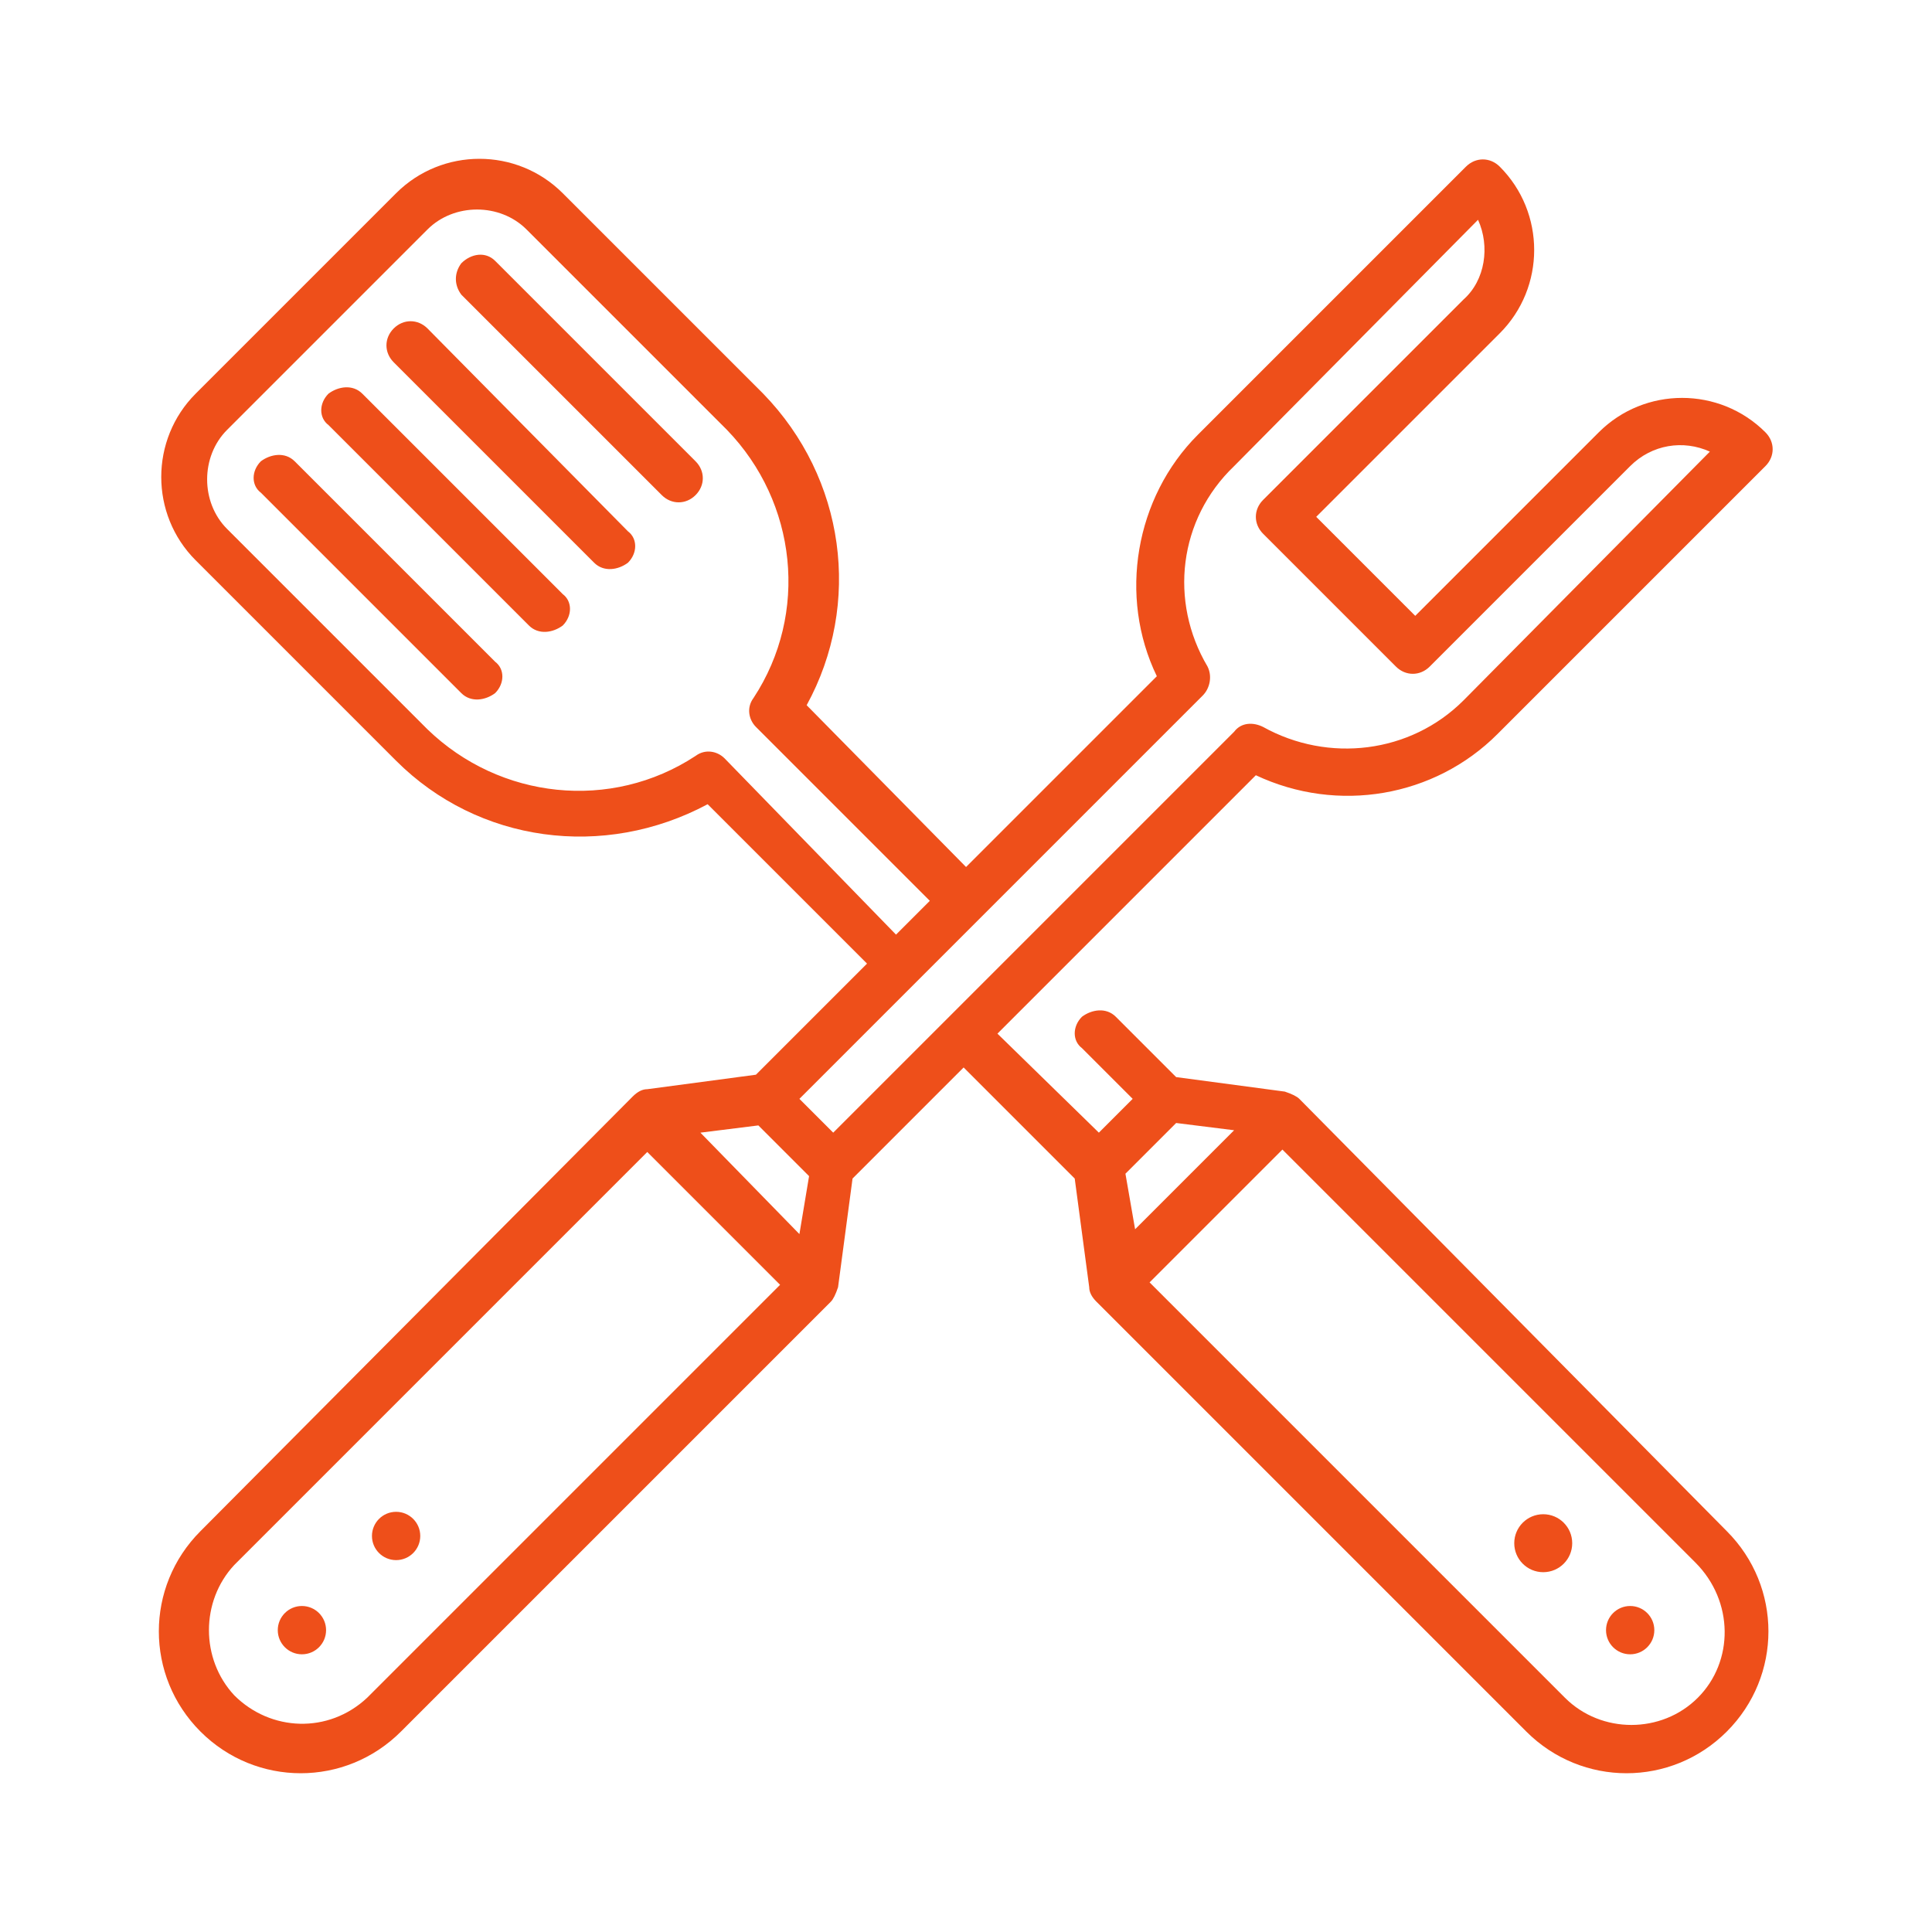
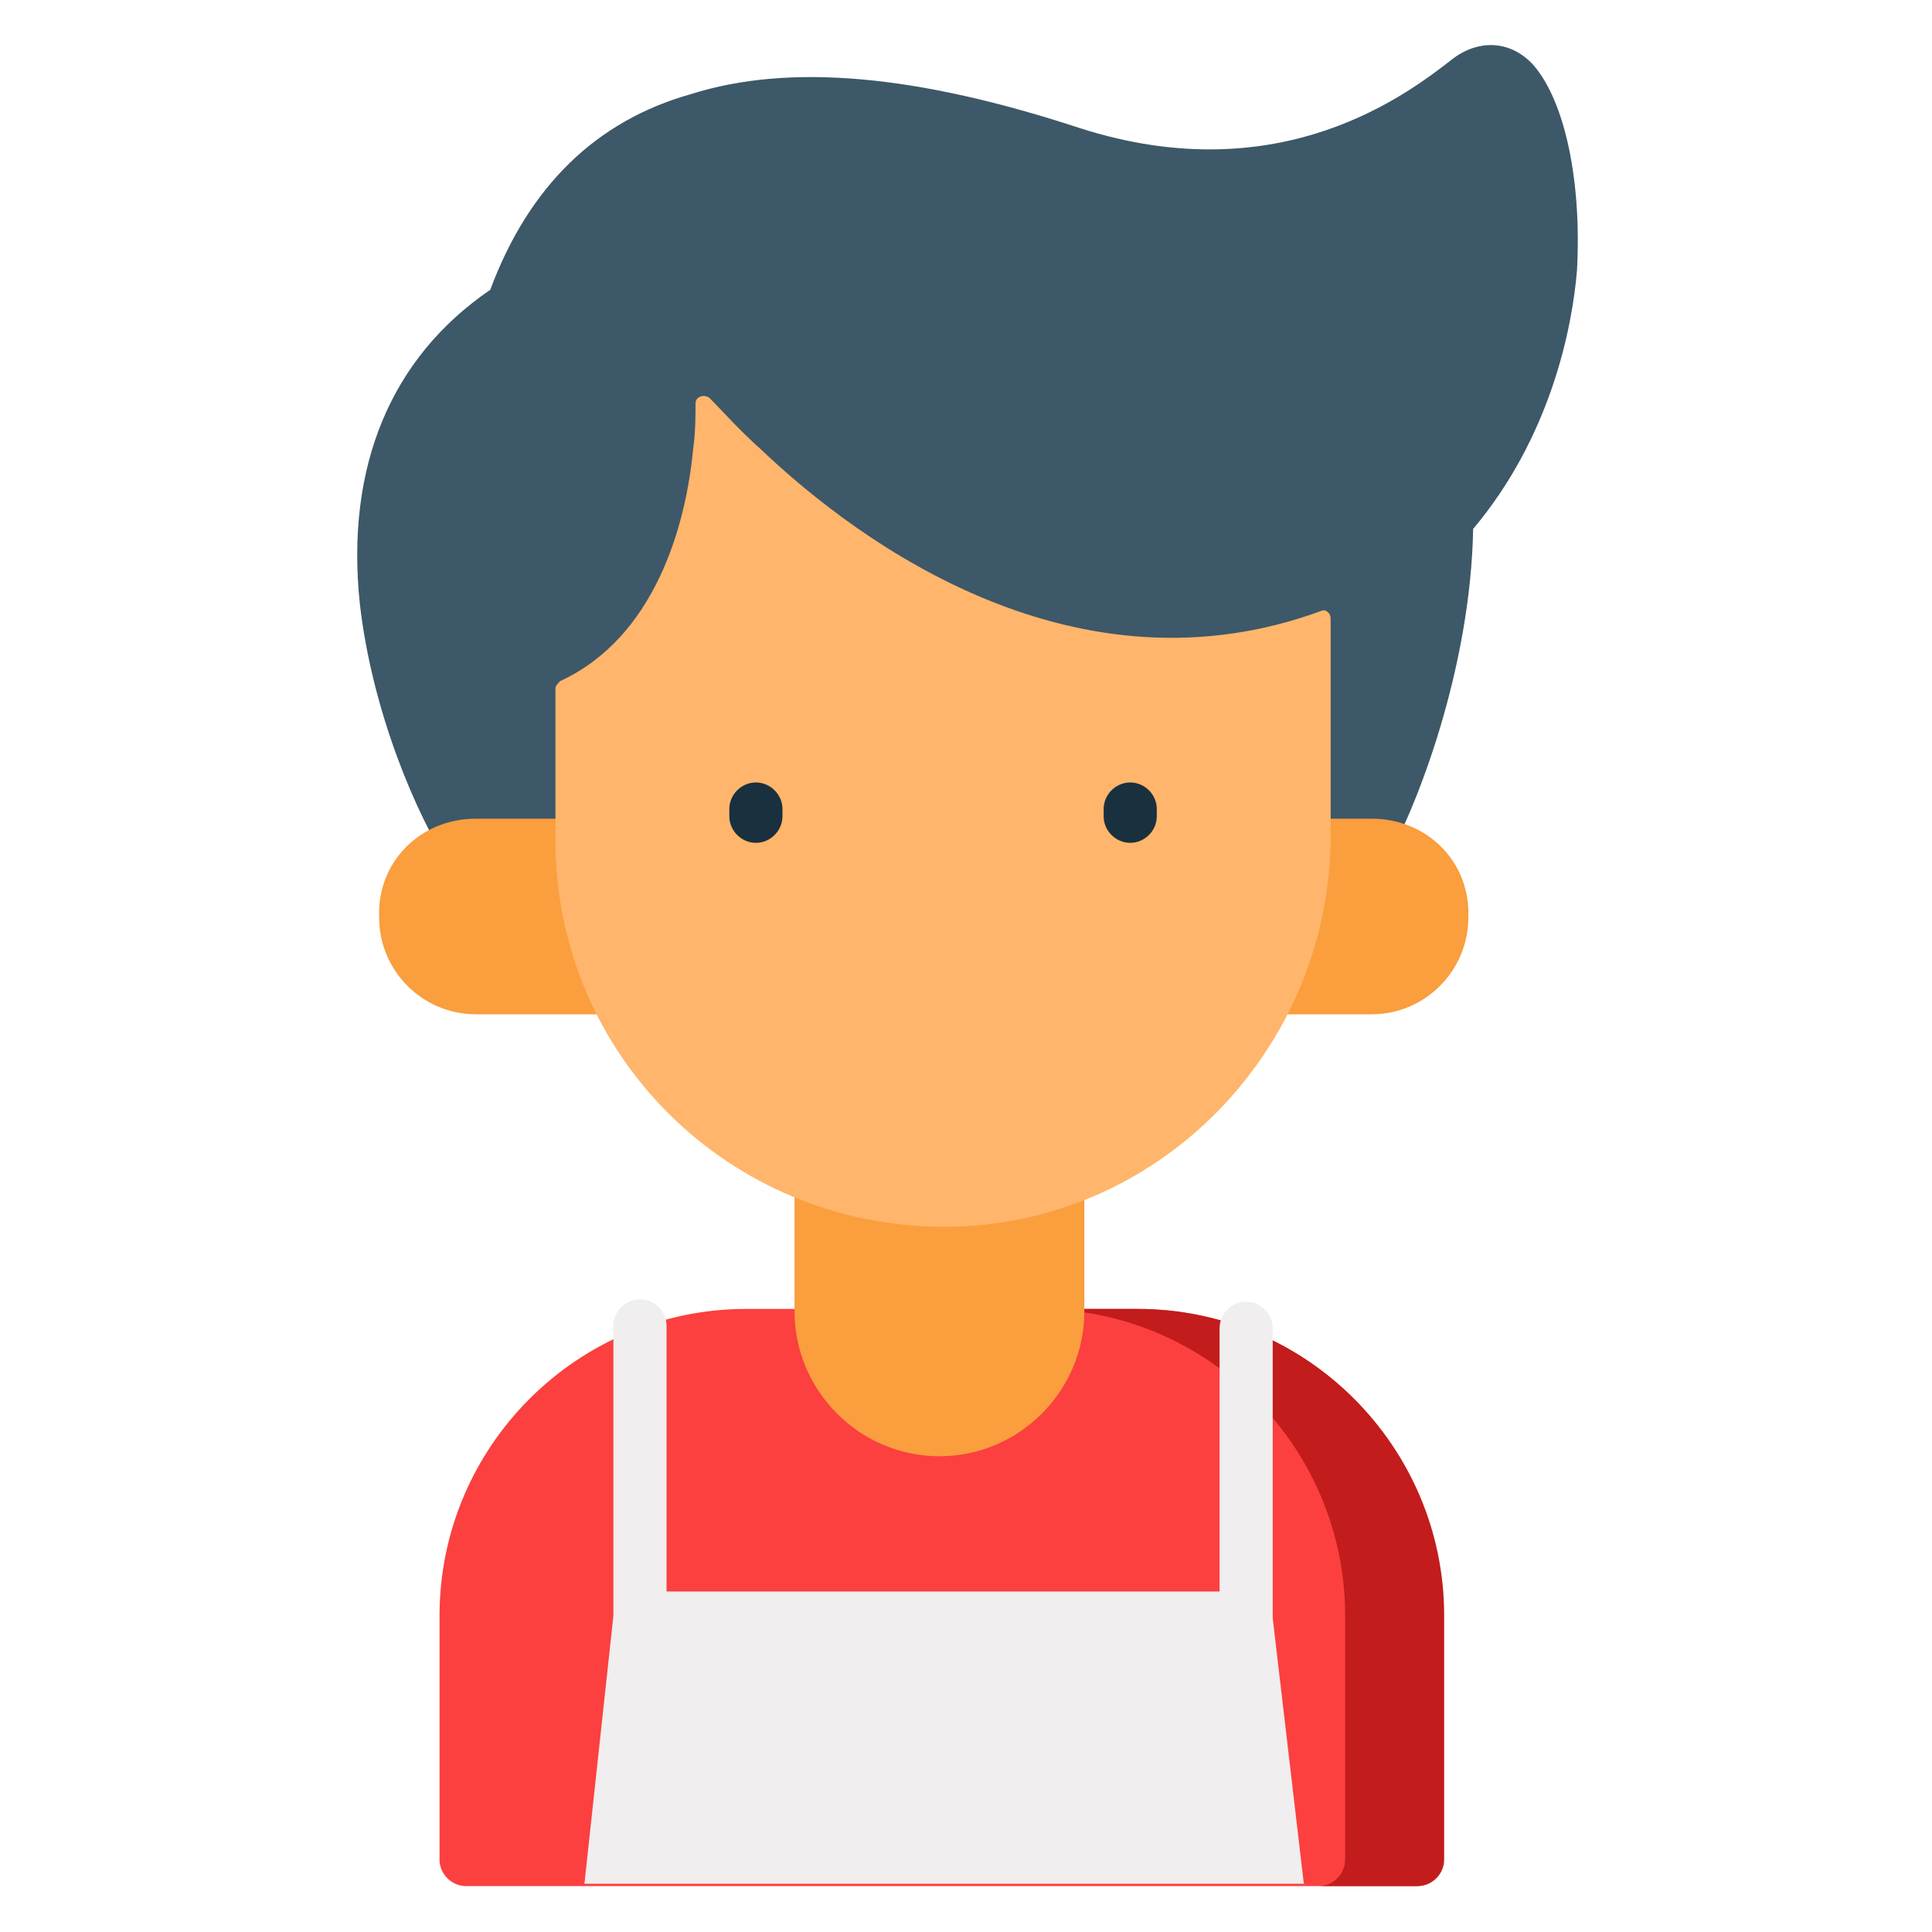
<svg xmlns="http://www.w3.org/2000/svg" version="1.1" id="Layer_1" x="0px" y="0px" viewBox="0 0 80 80" style="enable-background:new 0 0 80 80;" xml:space="preserve">
  <style type="text/css">
- 	.st0{fill:#EE4F1A;}
+ 	.st0{fill:#FB403F;}
+ 	.st1{fill:#C21C1C;}
+ 	.st2{fill:#F0EEEE;}
+ 	.st3{fill:#FA9E3E;}
+ 	.st4{fill:#3D5868;}
+ 	.st5{fill:#FFB56B;}
+ 	.st6{fill:#19303F;}
</style>
-   <g id="marito" transform="translate(0.002 0.001)">
-     <circle id="Ellipse_2" class="st0" cx="63.9" cy="63.9" r="1.2" />
-     <circle id="Ellipse_3" class="st0" cx="67.5" cy="67.5" r="1" />
-     <circle id="Ellipse_4" class="st0" cx="16.4" cy="63.6" r="1" />
-     <circle id="Ellipse_5" class="st0" cx="12.5" cy="67.5" r="1" />
-     <path id="Path_29" class="st0" d="M12.2,19.1c-0.4-0.4-1-0.3-1.4,0c-0.4,0.4-0.4,1,0,1.3l8.3,8.3c0.4,0.4,1,0.3,1.4,0   c0.4-0.4,0.4-1,0-1.3L12.2,19.1z" />
-     <path id="Path_30" class="st0" d="M15,16.3c-0.4-0.4-1-0.3-1.4,0c-0.4,0.4-0.4,1,0,1.3l8.3,8.3c0.4,0.4,1,0.3,1.4,0   c0.4-0.4,0.4-1,0-1.3L15,16.3z" />
-     <path id="Path_31" class="st0" d="M17.7,13.6c-0.4-0.4-1-0.4-1.4,0c-0.4,0.4-0.4,1,0,1.4c0,0,0,0,0,0l8.3,8.3c0.4,0.4,1,0.3,1.4,0   c0.4-0.4,0.4-1,0-1.3L17.7,13.6z" />
-     <path id="Path_32" class="st0" d="M20.5,10.8c-0.4-0.4-1-0.3-1.4,0.1c-0.3,0.4-0.3,0.9,0,1.3l8.3,8.3c0.4,0.4,1,0.4,1.4,0   c0.4-0.4,0.4-1,0-1.4c0,0,0,0,0,0L20.5,10.8z" />
-     <path id="Path_33" class="st0" d="M53.8,45.5c-0.1-0.1-0.3-0.2-0.6-0.3l-4.5-0.6l-2.5-2.5c-0.4-0.4-1-0.3-1.4,0   c-0.4,0.4-0.4,1,0,1.3l2.1,2.1l-1.4,1.4l-4.2-4.1L52,32.1c3.4,1.6,7.4,0.9,10-1.7l11.1-11.1c0.4-0.4,0.4-1,0-1.4   c-1.9-1.9-5-1.9-6.9,0c0,0,0,0,0,0l-7.6,7.6l-4.1-4.1l7.6-7.6c1.9-1.9,1.9-5,0-6.9c0,0,0,0,0,0c-0.4-0.4-1-0.4-1.4,0L49.6,18   c-2.6,2.6-3.3,6.7-1.7,10L40,35.9l-6.6-6.7c2.3-4.2,1.6-9.4-1.8-12.9l-8.3-8.3c-1.9-1.9-5-1.9-6.9,0c0,0,0,0,0,0l-8.3,8.3   c-1.9,1.9-1.9,5,0,6.9c0,0,0,0,0,0l8.3,8.3c3.4,3.4,8.6,4.1,12.9,1.8l6.6,6.6l-4.6,4.6l-4.5,0.6c-0.2,0-0.4,0.1-0.6,0.3L8.3,63.4   c-2.3,2.3-2.3,6,0,8.3c2.3,2.3,6,2.3,8.3,0l0,0l17.8-17.8c0.1-0.1,0.2-0.3,0.3-0.6l0.6-4.5l4.6-4.6l4.6,4.6l0.6,4.5   c0,0.2,0.1,0.4,0.3,0.6l17.8,17.8c2.3,2.3,6,2.3,8.3,0c2.3-2.3,2.3-6,0-8.3L53.8,45.5z M30,31.4c-0.3-0.3-0.8-0.4-1.2-0.1   c-3.5,2.3-8.1,1.8-11.1-1.1l-8.3-8.3c-1.1-1.1-1.1-3,0-4.1l8.3-8.3c1.1-1.1,3-1.1,4.1,0l8.3,8.3c2.9,3,3.4,7.6,1.1,11.1   c-0.3,0.4-0.2,0.9,0.1,1.2l7.2,7.2l-1.4,1.4L30,31.4z M15.2,70.3c-1.6,1.5-4,1.4-5.5-0.1c-1.4-1.5-1.4-3.9,0-5.4l17.1-17.1l5.5,5.5   L15.2,70.3z M33.1,51.1l-4.1-4.2l2.4-0.3l2.1,2.1L33.1,51.1z M34.5,46.9l-1.4-1.4l16.7-16.7c0.3-0.3,0.4-0.8,0.2-1.2   c-1.6-2.7-1.2-6.1,1.1-8.3L61.2,9.1c0.5,1.1,0.3,2.5-0.6,3.3l-8.3,8.3c-0.4,0.4-0.4,1,0,1.4l5.5,5.5c0.4,0.4,1,0.4,1.4,0l8.3-8.3   c0.9-0.9,2.2-1.1,3.3-0.6L60.6,29c-2.2,2.2-5.6,2.6-8.3,1.1c-0.4-0.2-0.9-0.2-1.2,0.2L34.5,46.9z M46.6,48.6l2.1-2.1l2.4,0.3   l-4.1,4.1L46.6,48.6z M70.3,70.3c-1.5,1.5-4,1.5-5.5,0L47.6,53.1l5.5-5.5l17.1,17.1C71.8,66.3,71.8,68.8,70.3,70.3z" />
+   <g>
+     <path class="st0" d="M47.1,54.2H30.9c-7,0-12.7,5.7-12.7,12.7v10.1c0,0.6,0.5,1.1,1.1,1.1h39.3c0.6,0,1.1-0.5,1.1-1.1V66.9   C59.8,59.9,54.1,54.2,47.1,54.2z" />
+     <path class="st1" d="M47.1,54.2h-4.1c7,0,12.7,5.7,12.7,12.7v10.1c0,0.6-0.5,1.1-1.1,1.1h4.1c0.6,0,1.1-0.5,1.1-1.1V66.9   C59.8,59.9,54.1,54.2,47.1,54.2z" />
+     <g>
+       <path class="st2" d="M54,78.1L52.7,67c0,0,0,0,0,0v-12c0-0.6-0.5-1.1-1.1-1.1s-1.1,0.5-1.1,1.1v10.9H27.6V54.9    c0-0.6-0.5-1.1-1.1-1.1s-1.1,0.5-1.1,1.1v12c0,0,0,0,0,0l-1.2,11.1H54z" />
+     </g>
+     <path class="st3" d="M32.9,41.4v12.9c0,3.3,2.7,6,6,6l0,0c3.3,0,6-2.7,6-6V41.4H32.9z" />
+     <path class="st4" d="M63.5,2.7c-0.9-1-2.2-1.1-3.3-0.3C58.4,3.8,53.1,8,44.7,5.3c-6.7-2.2-12-2.7-16.1-1.4C24.7,5,21.9,7.7,20.3,12   c-4.1,2.8-6,7.3-5.4,13c0.5,4.4,2.3,8.7,3.8,11c0.3,0.5,1,0.7,1.5,0.3c0.3-0.2,0.5-0.6,0.5-0.9h34.5c0,0.4,0.2,0.7,0.5,0.9   c0.2,0.1,0.4,0.2,0.6,0.2c0.4,0,0.7-0.2,0.9-0.5c1.5-2.5,3.7-8.4,3.8-14.1c3.2-3.8,4.1-8.3,4.3-10.7C65.5,7.5,64.8,4.2,63.5,2.7z" />
+     <g>
+       <path class="st3" d="M19.7,33.9h7V42h-7c-2.2,0-4-1.8-4-4C15.6,35.7,17.4,33.9,19.7,33.9z" />
+       <path class="st3" d="M56.8,33.9h-7V42h7c2.2,0,4-1.8,4-4C60.9,35.7,59.1,33.9,56.8,33.9z" />
+     </g>
+     <path class="st5" d="M55.1,25.6v9c0,8.8-7.1,16.2-16,16.2c-8.9,0-16.1-7.1-16.1-16v-6.3c0-0.1,0.1-0.2,0.2-0.3   c3.9-1.8,5.2-6.4,5.5-9.6c0.1-0.7,0.1-1.4,0.1-1.9c0-0.3,0.4-0.4,0.6-0.2c0.5,0.5,1.2,1.3,2.1,2.1c4.2,4,13.1,10.4,23.2,6.7   C54.9,25.2,55.1,25.4,55.1,25.6z" />
+     <g>
+       <path class="st6" d="M46.8,34.9c-0.6,0-1.1-0.5-1.1-1.1v-0.3c0-0.6,0.5-1.1,1.1-1.1c0.6,0,1.1,0.5,1.1,1.1v0.3    C47.9,34.4,47.4,34.9,46.8,34.9z" />
+       <path class="st6" d="M31.3,34.9c-0.6,0-1.1-0.5-1.1-1.1v-0.3c0-0.6,0.5-1.1,1.1-1.1c0.6,0,1.1,0.5,1.1,1.1v0.3    C32.4,34.4,31.9,34.9,31.3,34.9z" />
+     </g>
  </g>
</svg>
